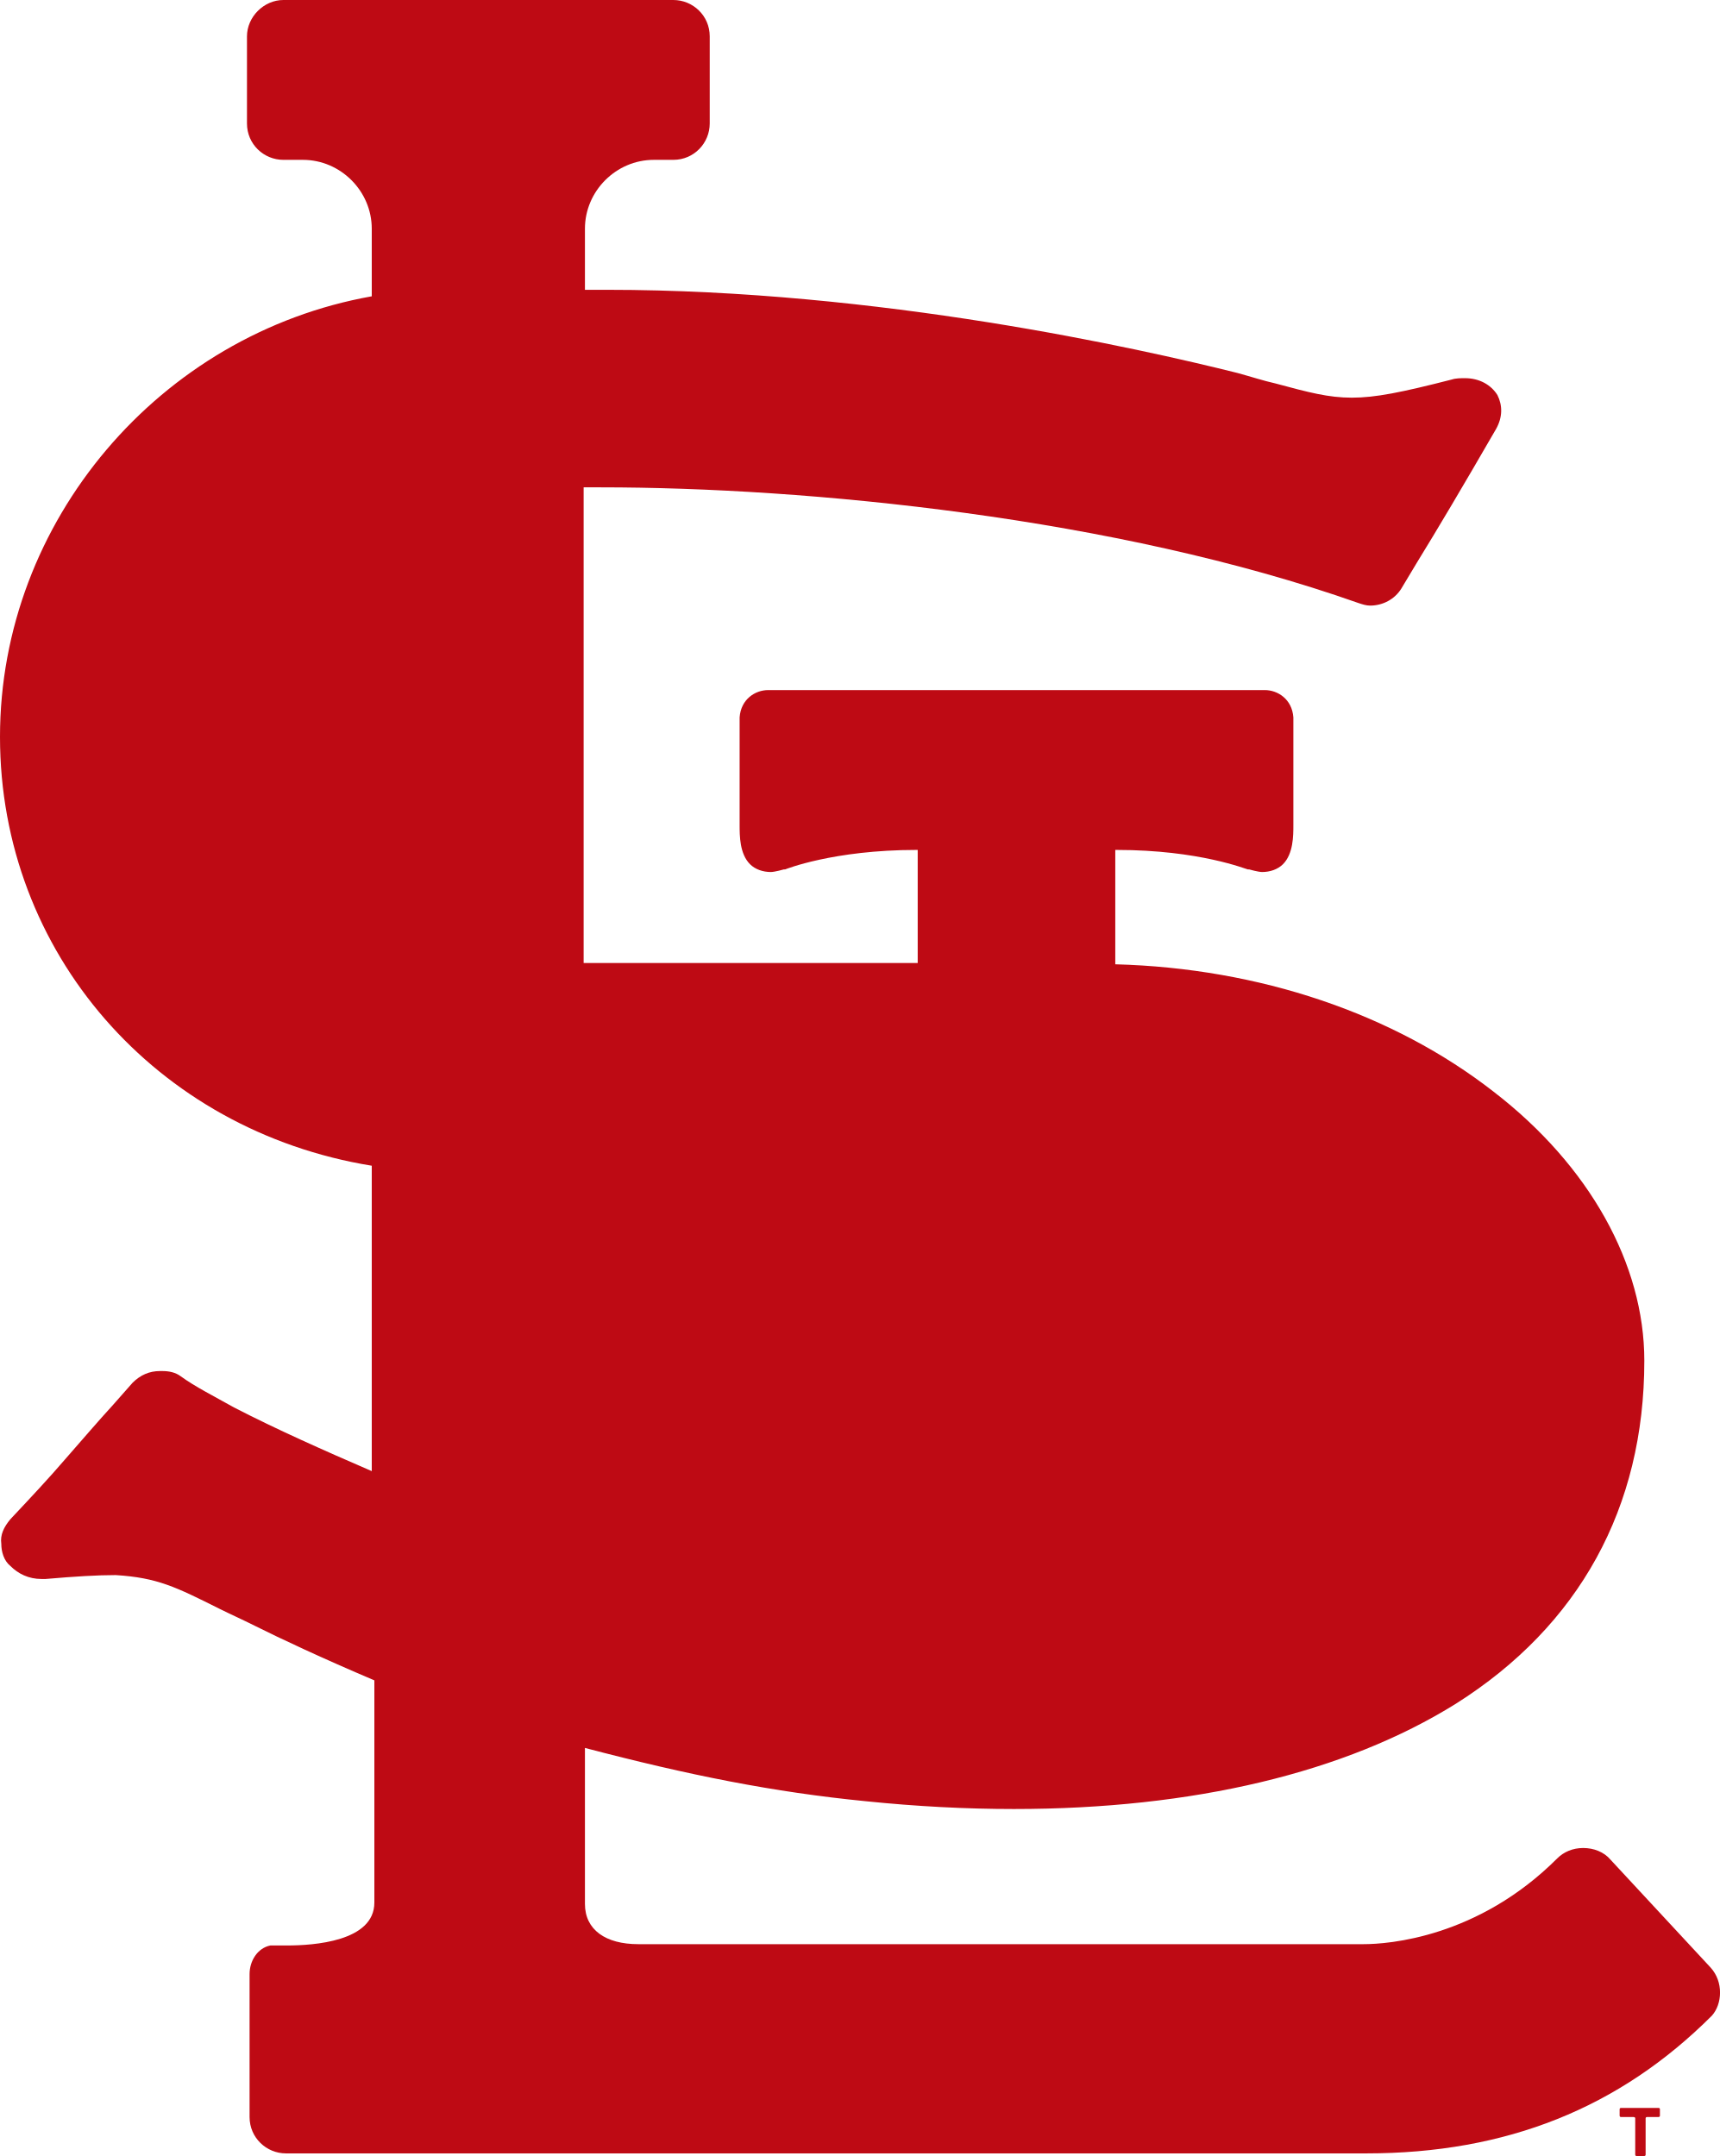
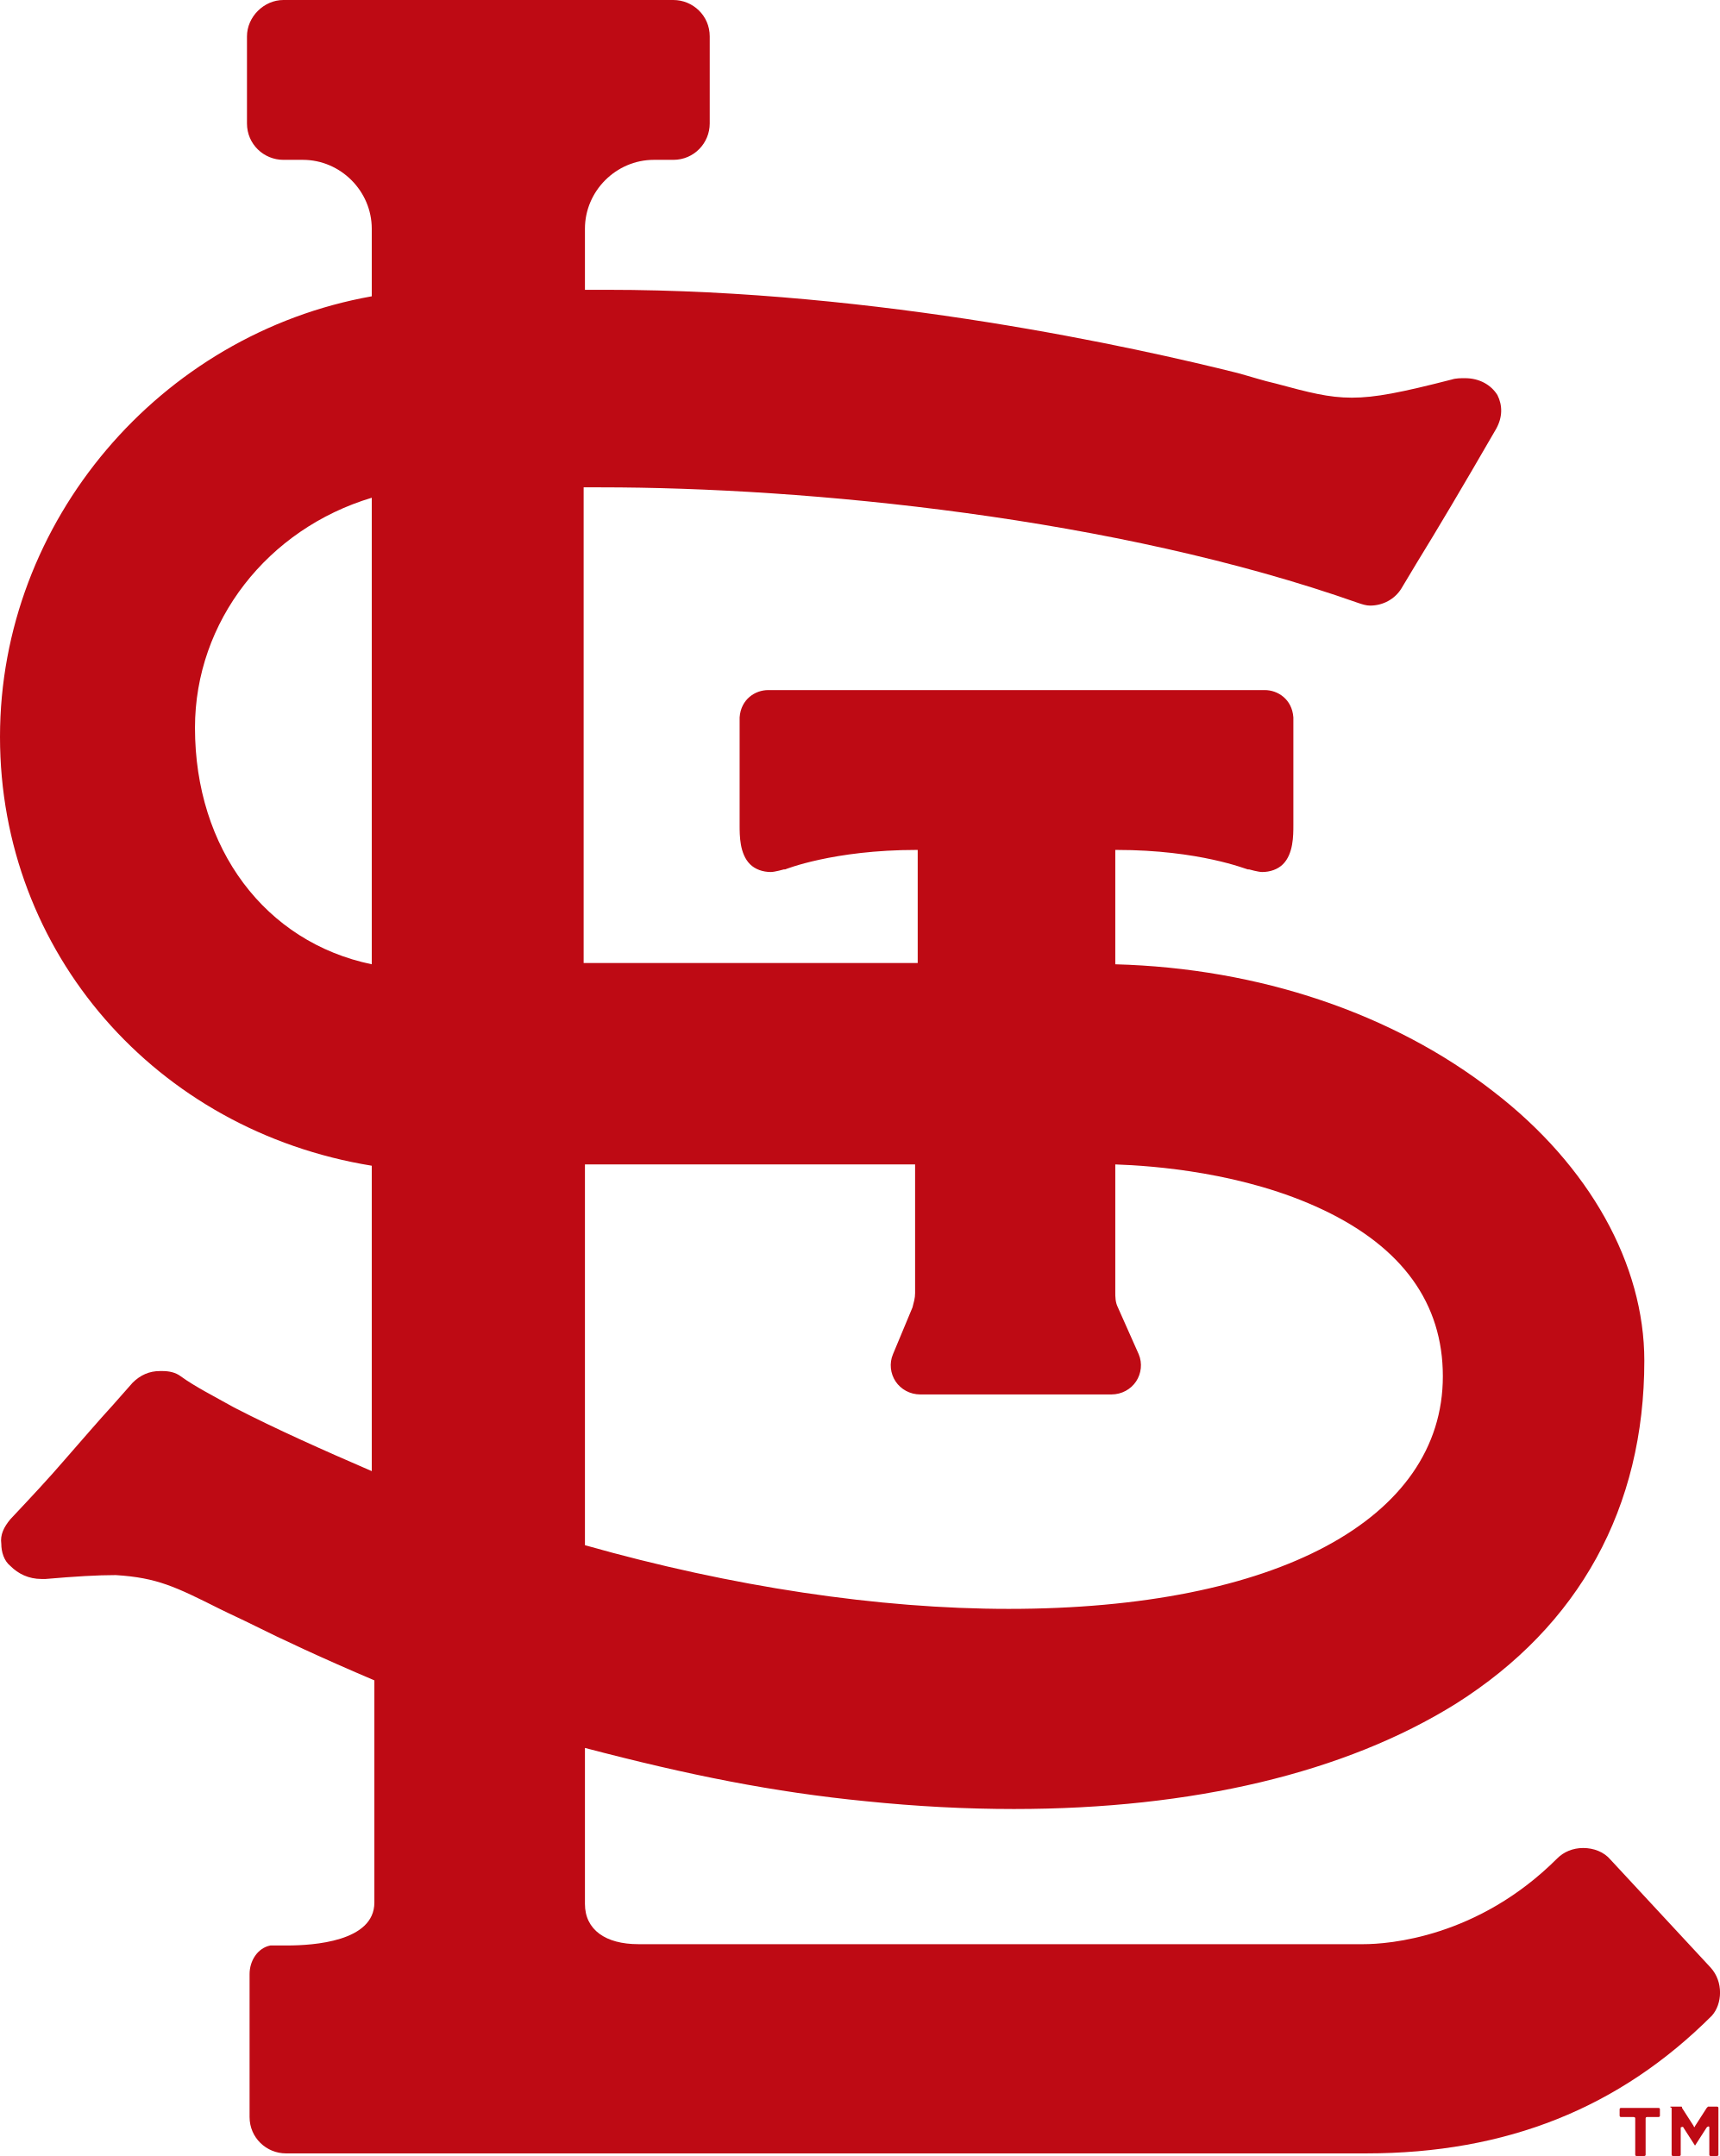
<svg xmlns="http://www.w3.org/2000/svg" viewBox="0 0 132.3 165.9">
+   <path d="m15 56c0 9.3 5.4 16.5 13.6 18.2v-36c-8.1 2.4-13.6 9.6-13.6 17.8zm95.9 49.9c0-5.6-3.1-9.9-9.2-12.8s-13.1-3.5-16-3.5v9.8c0 .4.1.8.2 1.2l1.6 3.6c.3.7.3 1.5-.2 2.1-.4.6-1.1 1-1.9 1h-14.6c-.7 0-1.4-.4-1.9-1-.4-.6-.5-1.4-.2-2.1l1.5-3.6c.1-.3.2-.7.2-1.1v-9.9h-25.5v29.4c11.3 3.2 22.6 4.9 32.6 4.9 20.6-.1 33.4-6.9 33.4-18z" fill="none" />
  <g fill="#be0a14">
-     <path d="m131.6 151.4-7.7-8.3c-.5-.6-1.3-.9-2.1-.9s-1.5.3-2 .8c-6.1 6.1-13 6.6-14.9 6.6h-55.8c-2.5 0-4.1-1.1-4.1-3.1v-12c8 2.1 14.5 3.4 21.6 4.1 3.9.4 7.7.6 11.4.6 13.8 0 25.5-2.8 34-8.1 9.5-6 14.5-15.1 14.5-26.4 0-7.4-4.2-15-11.6-20.7-7.7-6-18-9.5-29.1-9.8v-8.8h.1c6.4 0 10 1.5 10.1 1.5h.1s.7.2 1 .2c.6 0 1.2-.2 1.6-.6.8-.8.8-2.2.8-3v-8.3c-.1-1.4-1.2-2.1-2.2-2.1h-38.2c-1 0-2.1.7-2.2 2.1v8.3c0 .8 0 2.2.8 3 .4.4 1 .6 1.6.6.3 0 1-.2 1-.2h.1s3.7-1.5 10.1-1.5h.1v8.7h-25.7v-36.6h1.3c15.9 0 39.6 2.3 58.3 8.9.3.1.6.2.9.2 1 0 1.9-.5 2.4-1.3l1.2-2c1.6-2.6 3.5-5.8 6.1-10.3.5-.9.5-1.8.1-2.6-.5-.8-1.4-1.3-2.5-1.3-.3 0-.7 0-1 .1-3.9 1-5.9 1.4-7.7 1.4s-3.3-.4-5.9-1.1c-.9-.2-1.8-.5-2.9-.8-7.6-1.9-27.6-6.4-48.5-6.4h-1.7v-4.7c0-2.9 2.4-5.3 5.3-5.3h1.5c1.6 0 2.8-1.3 2.8-2.8v-6.7c0-1.6-1.3-2.8-2.8-2.8h-30c-1.5 0-2.8 1.3-2.8 2.8v6.7c0 1.6 1.3 2.8 2.8 2.8h1.5c2.9 0 5.3 2.4 5.3 5.3v5.2c-16.3 2.9-28.6 17.3-28.6 33.9s12 30.3 28.6 33v23.5c-3.7-1.6-7.3-3.2-10.6-4.9-1.6-.9-3-1.6-4.1-2.4-.4-.3-.9-.4-1.4-.4h-.2c-.8 0-1.5.3-2.1.9l-1.5 1.7c-1.1 1.2-2.3 2.6-3.7 4.2-1.2 1.4-2.6 2.9-4.2 4.6-.5.6-.8 1.2-.7 1.9 0 .6.2 1.3.7 1.7.6.6 1.4 1 2.4 1h.3c2.3-.2 4-.3 5.4-.3 3.2.2 4.6.9 8 2.6.8.4 1.7.8 2.7 1.3 2 1 5.2 2.5 9.2 4.2v17.1c0 3-4.7 3.3-6.7 3.3h-1.3c-1 .2-1.6 1.2-1.6 2.2v11c0 1.6 1.3 2.8 2.8 2.8h83.1c10.8 0 19.5-3.5 26.6-10.6.8-.9.9-2.6-.1-3.7z" />
-     <path d="m125.6 162.9h-.9c-.1 0-.1-.1-.1-.1v-.5c0-.1.1-.1.1-.1h2.9c.1 0 .1.1.1.1v.5c0 .1-.1.1-.1.1h-.9c-.1 0-.1.1-.1.1v2.8c0 .1-.1.1-.1.1h-.6c-.1 0-.1-.1-.1-.1v-2.8c0-.1-.1-.1-.2-.1z" />
+     <path d="m131.6 151.4-7.7-8.3c-.5-.6-1.3-.9-2.1-.9s-1.5.3-2 .8c-6.1 6.1-13 6.6-14.9 6.6h-55.8c-2.5 0-4.1-1.1-4.1-3.1v-12c8 2.1 14.5 3.4 21.6 4.1 3.9.4 7.7.6 11.4.6 13.8 0 25.5-2.8 34-8.1 9.5-6 14.5-15.1 14.5-26.4 0-7.4-4.2-15-11.6-20.7-7.7-6-18-9.5-29.1-9.8v-8.8h.1c6.4 0 10 1.5 10.1 1.5h.1s.7.2 1 .2c.6 0 1.2-.2 1.6-.6.8-.8.8-2.2.8-3v-8.3c-.1-1.4-1.2-2.1-2.2-2.1h-38.2c-1 0-2.1.7-2.2 2.1v8.3c0 .8 0 2.2.8 3 .4.4 1 .6 1.6.6.3 0 1-.2 1-.2h.1s3.7-1.5 10.1-1.5h.1v8.7h-25.7v-36.6h1.3c15.9 0 39.6 2.3 58.3 8.9.3.1.6.2.9.2 1 0 1.9-.5 2.4-1.3l1.2-2c1.6-2.6 3.5-5.8 6.1-10.3.5-.9.5-1.8.1-2.6-.5-.8-1.4-1.3-2.5-1.3-.3 0-.7 0-1 .1-3.9 1-5.9 1.4-7.7 1.4s-3.3-.4-5.9-1.1c-.9-.2-1.8-.5-2.9-.8-7.6-1.9-27.6-6.4-48.5-6.4h-1.7v-4.7c0-2.9 2.4-5.3 5.3-5.3h1.5c1.6 0 2.8-1.3 2.8-2.8v-6.7c0-1.6-1.3-2.8-2.8-2.8h-30c-1.5 0-2.8 1.3-2.8 2.8v6.7c0 1.6 1.3 2.8 2.8 2.8h1.5c2.9 0 5.3 2.4 5.3 5.3v5.2c-16.3 2.9-28.6 17.3-28.6 33.9s12 30.3 28.6 33v23.5c-3.7-1.6-7.3-3.2-10.6-4.9-1.6-.9-3-1.6-4.1-2.4-.4-.3-.9-.4-1.4-.4h-.2c-.8 0-1.5.3-2.1.9l-1.5 1.7c-1.1 1.2-2.3 2.6-3.7 4.2-1.2 1.4-2.6 2.9-4.2 4.6-.5.6-.8 1.2-.7 1.9 0 .6.2 1.3.7 1.7.6.6 1.4 1 2.4 1h.3c2.3-.2 4-.3 5.4-.3 3.2.2 4.6.9 8 2.6.8.4 1.7.8 2.7 1.3 2 1 5.2 2.5 9.2 4.2v17.1c0 3-4.7 3.3-6.7 3.3h-1.3c-1 .2-1.6 1.2-1.6 2.2v11c0 1.6 1.3 2.8 2.8 2.8h83.1c10.8 0 19.5-3.5 26.6-10.6.8-.9.9-2.6-.1-3.7zm-86.7-61.8h25.5v9.9c0 .4-.1.7-.2 1.1l-1.5 3.6c-.3.7-.2 1.5.2 2.1s1.1 1 1.9 1h14.7c.8 0 1.5-.4 1.9-1s.5-1.4.2-2.1l-1.6-3.6c-.2-.4-.2-.8-.2-1.2v-9.8c2.9.1 9.9.6 16 3.5s9.2 7.2 9.2 12.8c0 11-12.8 17.9-33.4 17.9-10 0-21.3-1.7-32.6-4.9v-29.3zm-16.3-15.4c-8.2-1.7-13.6-8.9-13.6-18.2 0-8.2 5.6-15.3 13.6-17.7z" />
+     <path d="m125.6 162.9h-.9c-.1 0-.1-.1-.1-.1v-.5c0-.1.1-.1.1-.1h2.9c.1 0 .1.1.1.1v.5c0 .1-.1.1-.1.1h-.9c-.1 0-.1.1-.1.1v2.8c0 .1-.1.1-.1.1h-.6c-.1 0-.1-.1-.1-.1v-2.8c0-.1-.1-.1-.2-.1zm3-.8h.7c.1 0 .1 0 .1.1l.9 1.4c0 .1.1.1.1 0l.9-1.4.1-.1h.7c.1 0 .1.1.1.1v3.6c0 .1-.1.1-.1.1h-.5c-.1 0-.1-.1-.1-.1v-2.1c0-.1-.1-.1-.2 0l-.9 1.4-.9-1.4c0-.1-.2 0-.2 0v2.1c0 .1-.1.1-.1.1h-.5c-.1 0-.1-.1-.1-.1v-3.6c-.2-.1-.1-.1 0-.1z" />
  </g>
</svg>
